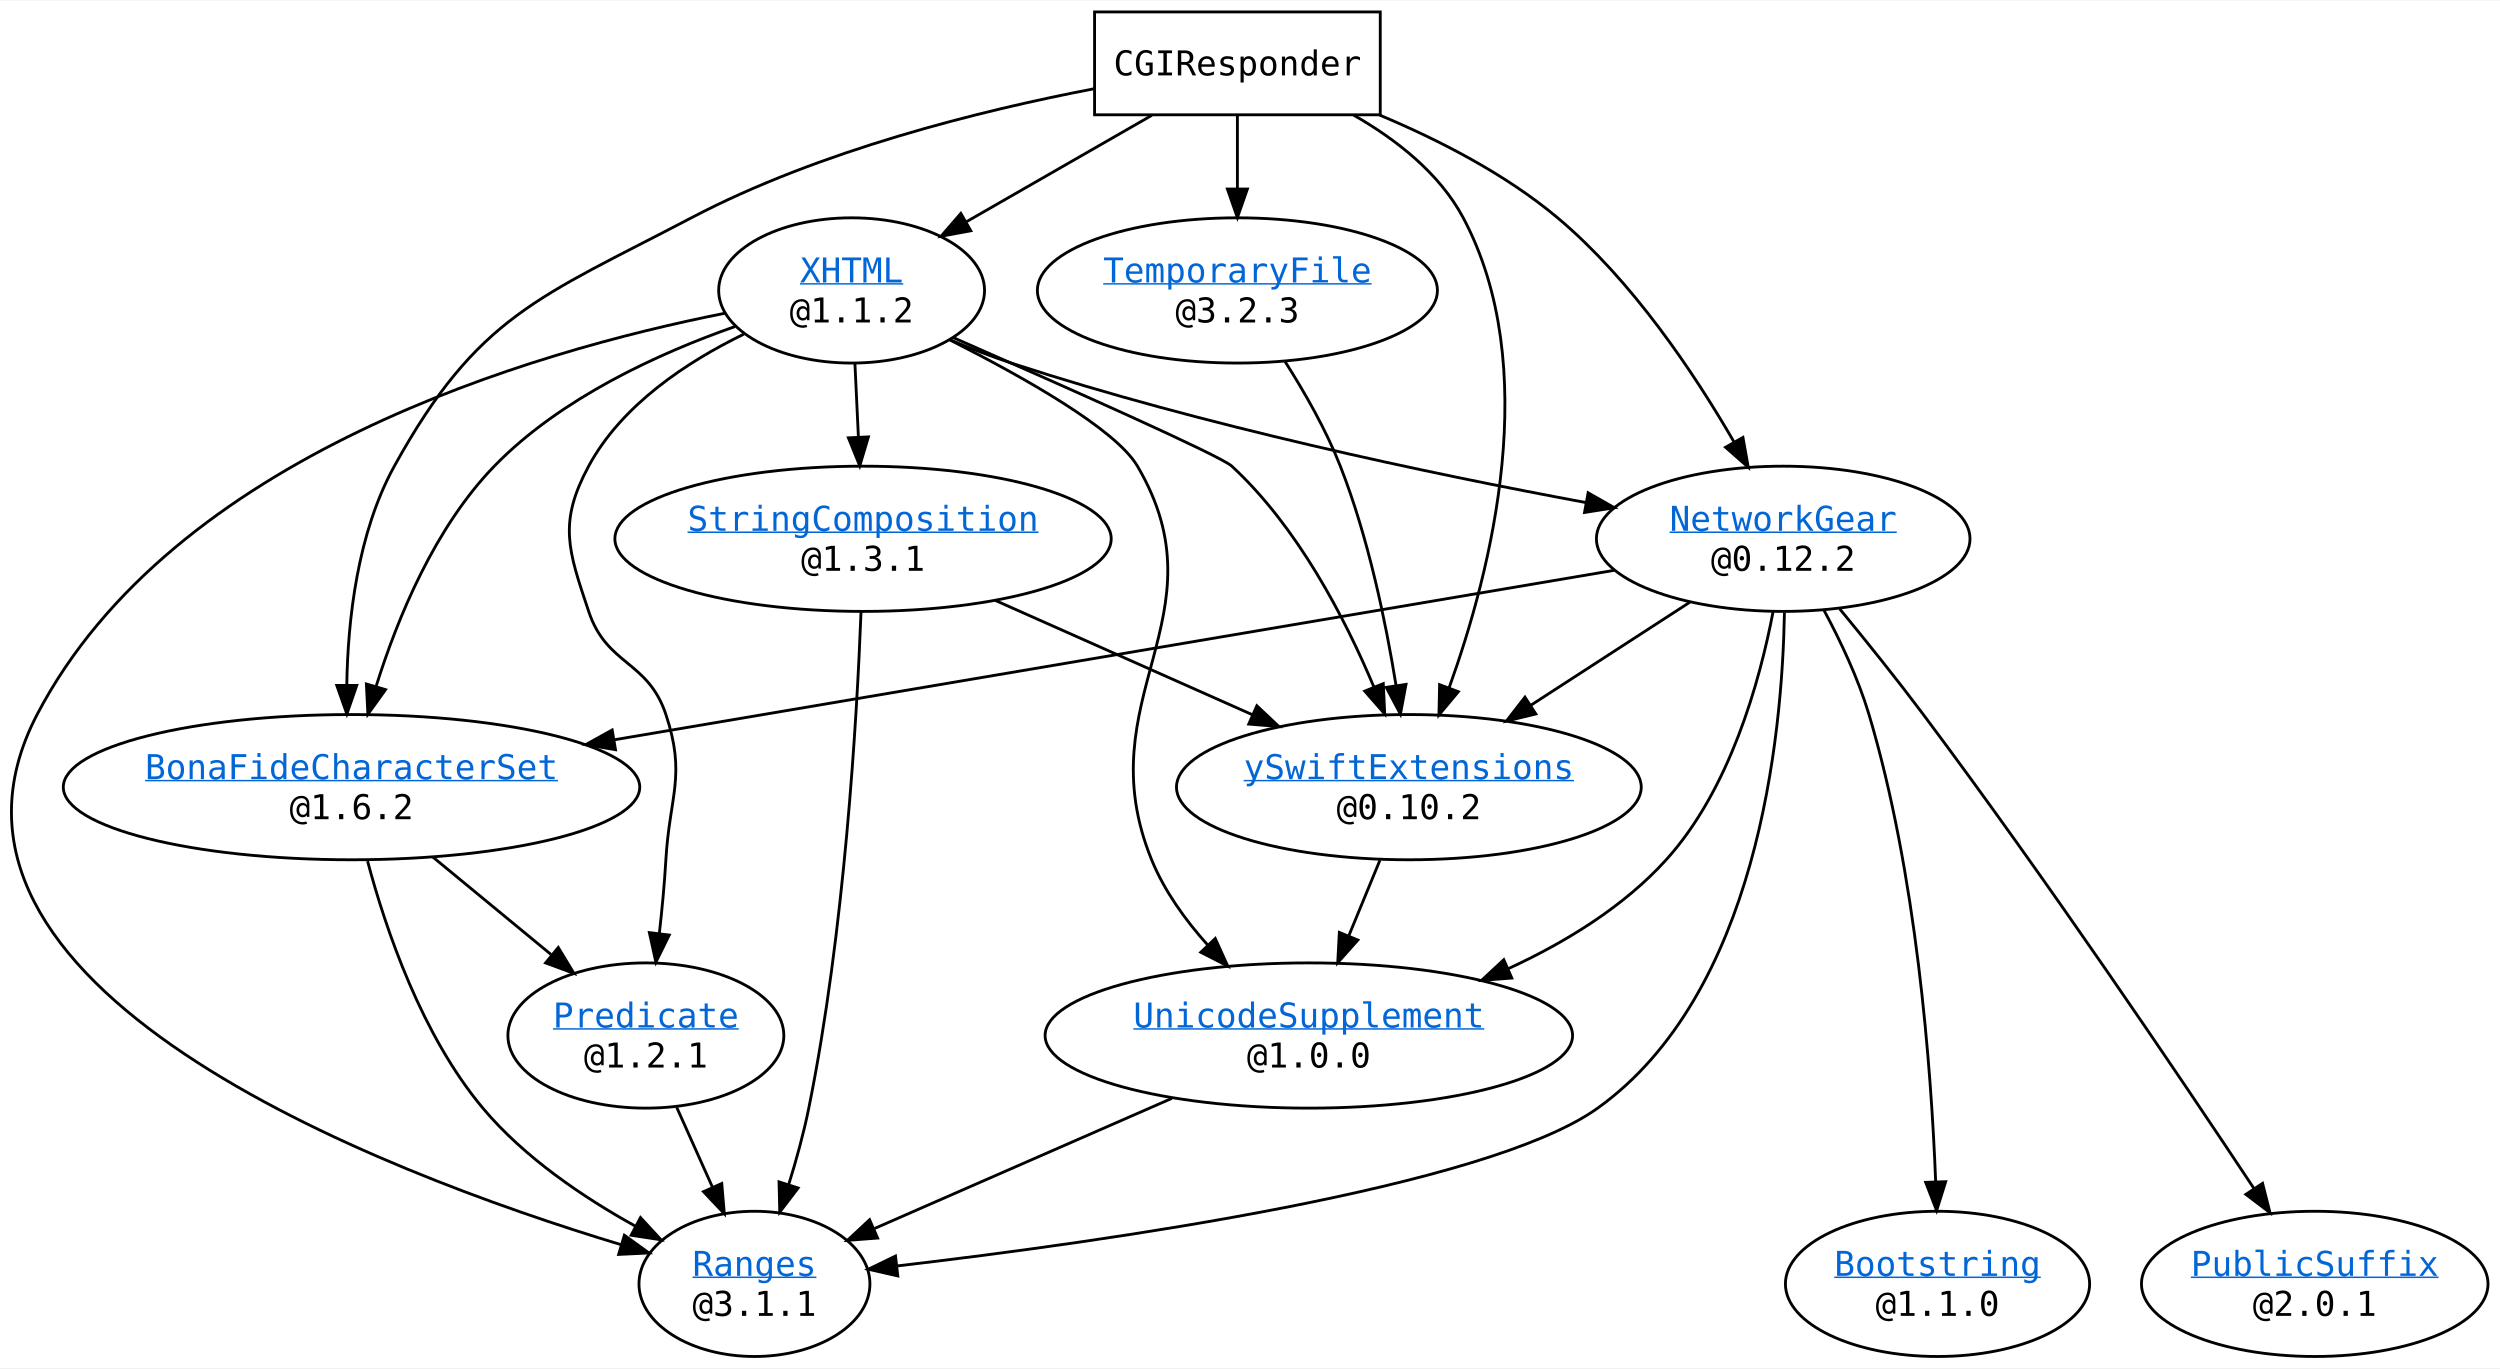
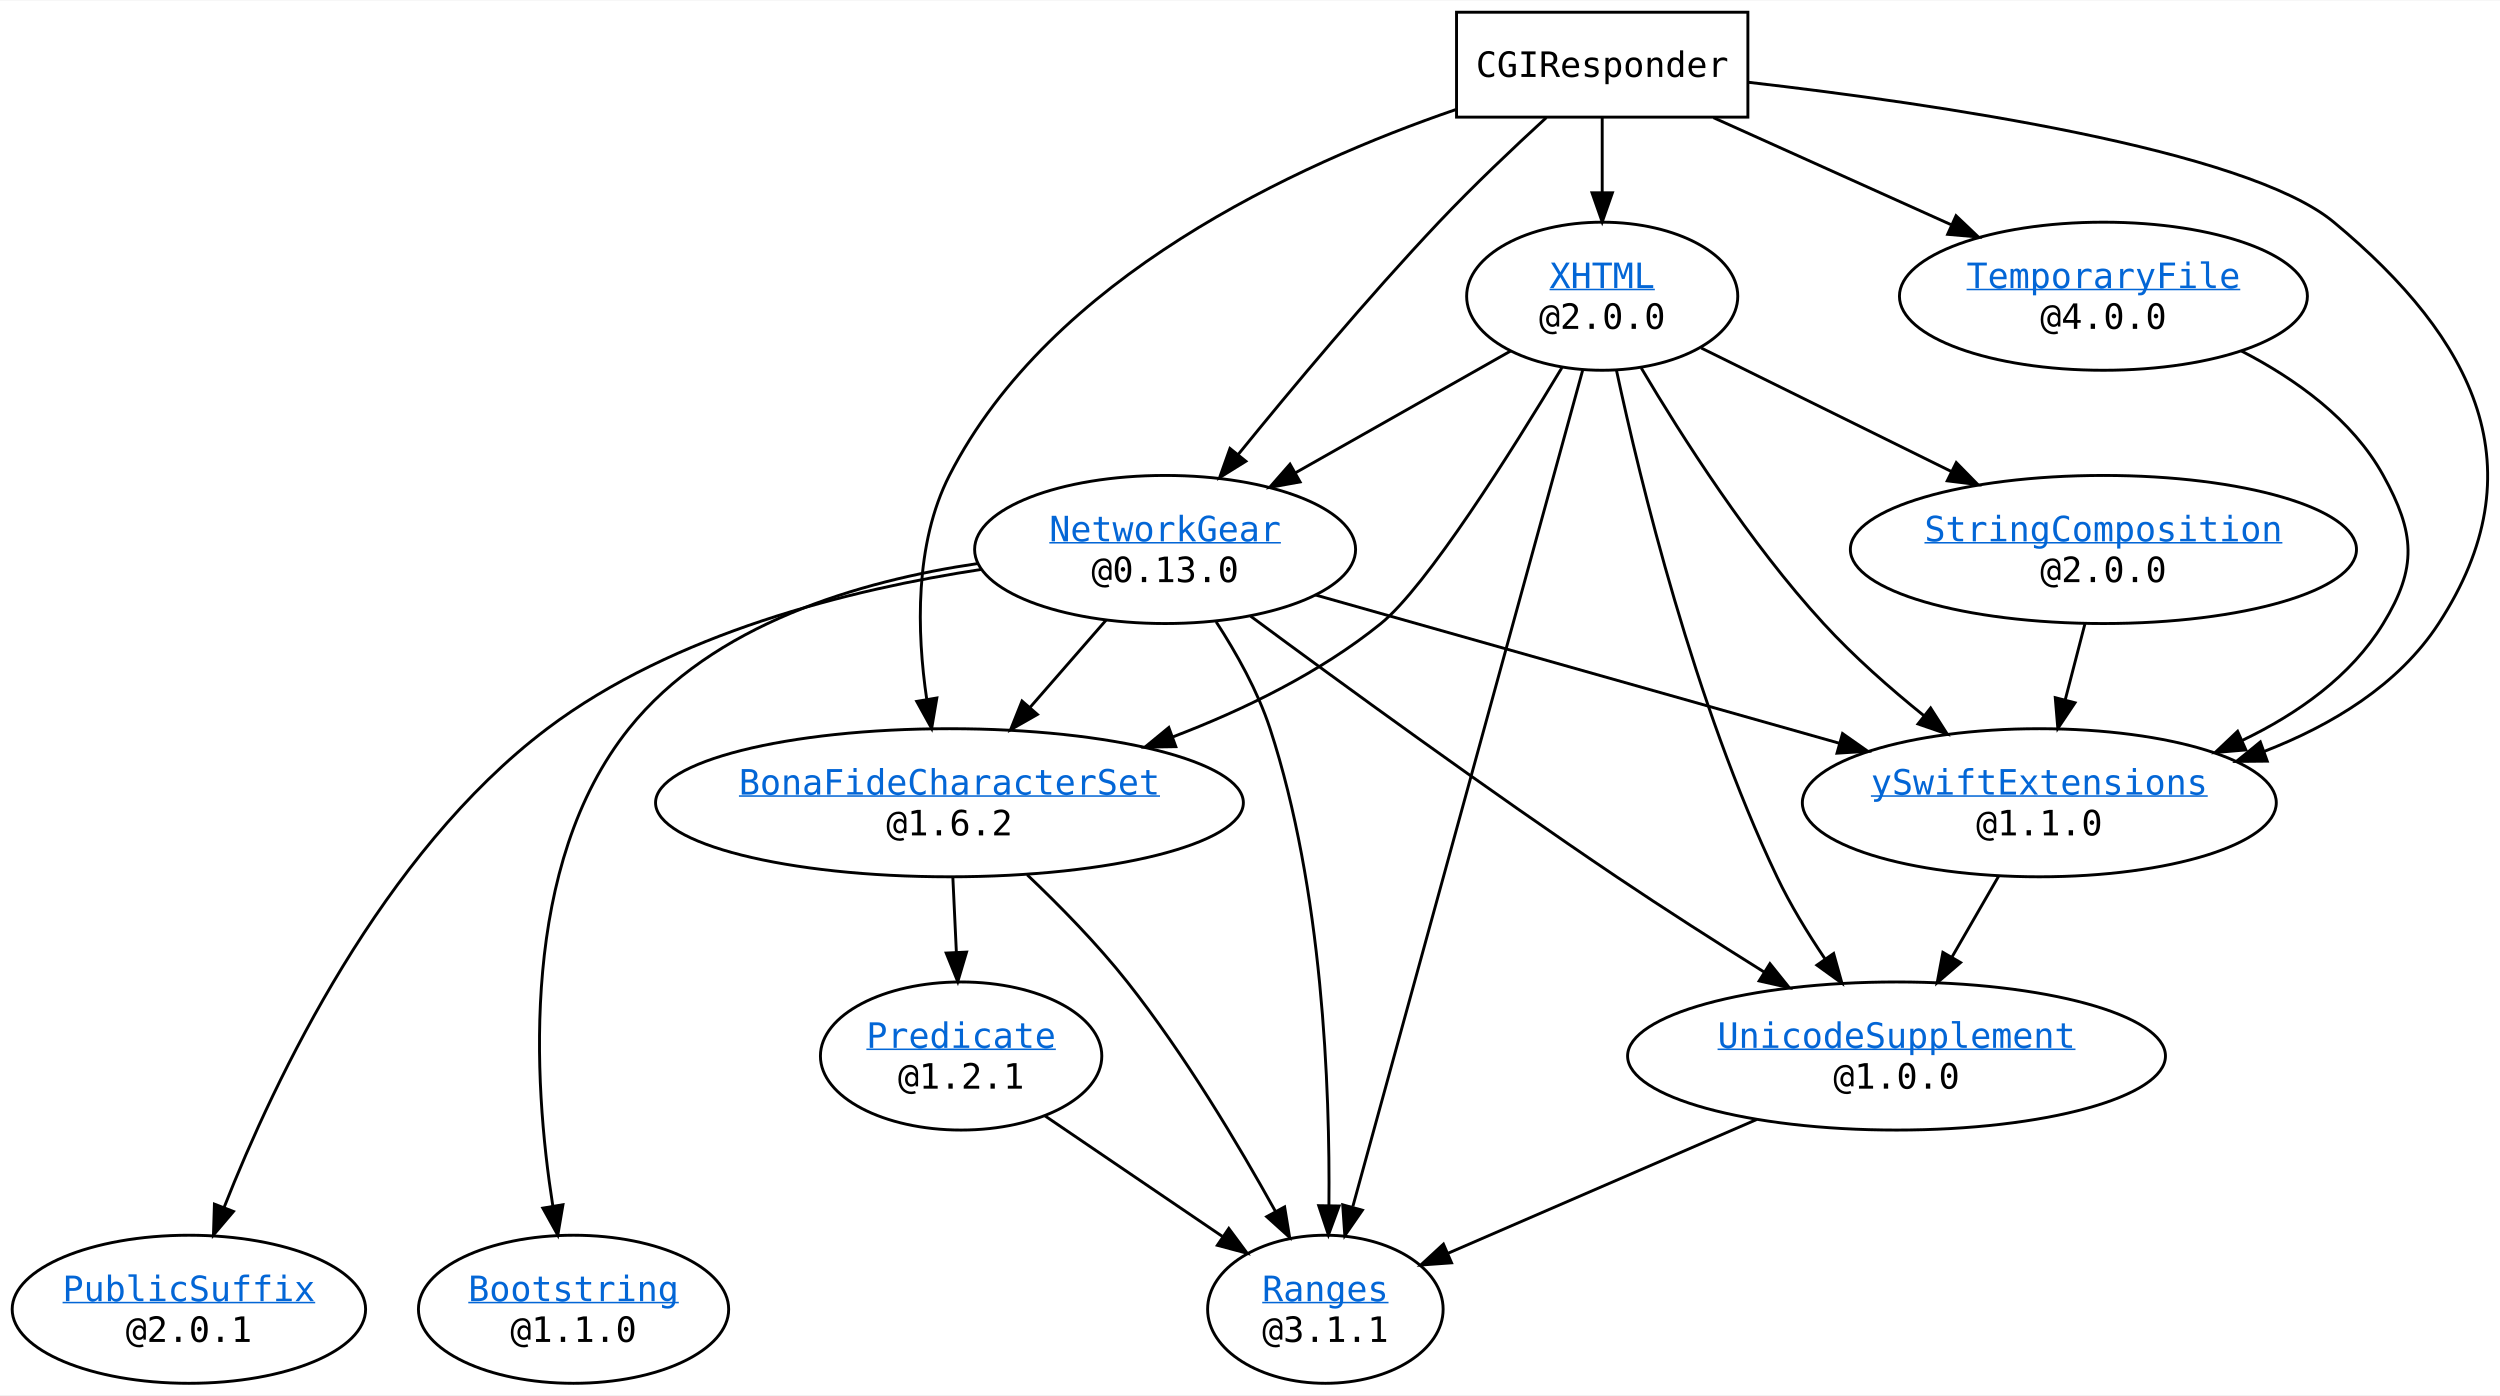
- <svg xmlns="http://www.w3.org/2000/svg" xmlns:xlink="http://www.w3.org/1999/xlink" width="875pt" height="479pt" viewBox="0.00 0.00 874.84 478.56">
+ <svg xmlns="http://www.w3.org/2000/svg" xmlns:xlink="http://www.w3.org/1999/xlink" width="858pt" height="479pt" viewBox="0.00 0.00 857.91 478.56">
  <style>
a.external_repository_anchor {
  fill: #0366d6;
  text-decoration: underline;
}
</style>
  <g id="graph0" class="graph" transform="scale(1 1) rotate(0) translate(4 474.56)">
-     <polygon fill="white" stroke="transparent" points="-4,4 -4,-474.56 870.84,-474.56 870.84,4 -4,4" />
+     <polygon fill="white" stroke="transparent" points="-4,4 -4,-474.56 853.91,-474.56 853.91,4 -4,4" />
    <g id="node1" class="node">
-       <ellipse fill="none" stroke="black" cx="119.01" cy="-199.28" rx="100.86" ry="25.41" />
-       <text text-anchor="middle" x="119.01" y="-202.08" font-family="monospace" font-size="12px">
+       <ellipse fill="none" stroke="black" cx="321.82" cy="-199.28" rx="100.86" ry="25.41" />
+       <text text-anchor="middle" x="321.82" y="-202.08" font-family="monospace" font-size="12px">
        <a href="https://github.com/YOCKOW/SwiftBonaFideCharacterSet.git" xlink:href="https://github.com/YOCKOW/SwiftBonaFideCharacterSet.git" class="external_repository_anchor">BonaFideCharacterSet</a>
      </text>
-       <text text-anchor="middle" x="119.01" y="-188.08" font-family="monospace" font-size="12px">@1.6.2</text>
+       <text text-anchor="middle" x="321.82" y="-188.08" font-family="monospace" font-size="12px">@1.6.2</text>
    </g>
    <g id="node5" class="node">
-       <ellipse fill="none" stroke="black" cx="222.01" cy="-112.37" rx="48.28" ry="25.41" />
-       <text text-anchor="middle" x="222.01" y="-115.17" font-family="monospace" font-size="12px">
+       <ellipse fill="none" stroke="black" cx="325.82" cy="-112.37" rx="48.28" ry="25.41" />
+       <text text-anchor="middle" x="325.82" y="-115.17" font-family="monospace" font-size="12px">
        <a href="https://github.com/YOCKOW/SwiftPredicate.git" xlink:href="https://github.com/YOCKOW/SwiftPredicate.git" class="external_repository_anchor">Predicate</a>
      </text>
-       <text text-anchor="middle" x="222.01" y="-101.17" font-family="monospace" font-size="12px">@1.2.1</text>
+       <text text-anchor="middle" x="325.82" y="-101.17" font-family="monospace" font-size="12px">@1.2.1</text>
    </g>
    <g id="edge1" class="edge">
-       <path fill="none" stroke="black" d="M147.43,-174.85C160.25,-164.28 175.48,-151.73 188.82,-140.73" />
-       <polygon fill="black" stroke="black" points="191.36,-143.18 196.85,-134.11 186.91,-137.77 191.36,-143.18" />
+       <path fill="none" stroke="black" d="M322.98,-173.72C323.36,-165.71 323.78,-156.66 324.19,-148.05" />
+       <polygon fill="black" stroke="black" points="327.69,-148.03 324.67,-137.87 320.7,-147.7 327.69,-148.03" />
    </g>
    <g id="node7" class="node">
-       <ellipse fill="none" stroke="black" cx="260.01" cy="-25.46" rx="40.41" ry="25.41" />
-       <text text-anchor="middle" x="260.01" y="-28.26" font-family="monospace" font-size="12px">
+       <ellipse fill="none" stroke="black" cx="450.82" cy="-25.46" rx="40.41" ry="25.41" />
+       <text text-anchor="middle" x="450.82" y="-28.26" font-family="monospace" font-size="12px">
        <a href="https://github.com/YOCKOW/SwiftRanges.git" xlink:href="https://github.com/YOCKOW/SwiftRanges.git" class="external_repository_anchor">Ranges</a>
      </text>
-       <text text-anchor="middle" x="260.01" y="-14.26" font-family="monospace" font-size="12px">@3.1.1</text>
+       <text text-anchor="middle" x="450.82" y="-14.26" font-family="monospace" font-size="12px">@3.1.1</text>
    </g>
    <g id="edge2" class="edge">
-       <path fill="none" stroke="black" d="M124.62,-173.41C131.07,-149.19 143.64,-112.4 165.01,-86.91 179.42,-69.74 199.97,-55.83 218.28,-45.69" />
-       <polygon fill="black" stroke="black" points="220.13,-48.67 227.32,-40.88 216.85,-42.49 220.13,-48.67" />
+       <path fill="none" stroke="black" d="M348.48,-174.56C359.72,-163.9 372.56,-150.81 382.82,-137.82 402.46,-112.99 420.92,-82.08 433.64,-59.13" />
+       <polygon fill="black" stroke="black" points="436.83,-60.59 438.55,-50.14 430.69,-57.23 436.83,-60.59" />
    </g>
    <g id="node2" class="node">
-       <ellipse fill="none" stroke="black" cx="674.01" cy="-25.46" rx="53.23" ry="25.41" />
-       <text text-anchor="middle" x="674.01" y="-28.26" font-family="monospace" font-size="12px">
+       <ellipse fill="none" stroke="black" cx="192.82" cy="-25.46" rx="53.23" ry="25.41" />
+       <text text-anchor="middle" x="192.82" y="-28.26" font-family="monospace" font-size="12px">
        <a href="https://github.com/YOCKOW/SwiftBootstring.git" xlink:href="https://github.com/YOCKOW/SwiftBootstring.git" class="external_repository_anchor">Bootstring</a>
      </text>
-       <text text-anchor="middle" x="674.01" y="-14.26" font-family="monospace" font-size="12px">@1.1.0</text>
+       <text text-anchor="middle" x="192.82" y="-14.26" font-family="monospace" font-size="12px">@1.1.0</text>
    </g>
    <g id="node3" class="node">
-       <polygon fill="none" stroke="black" points="479,-470.56 379.03,-470.56 379.03,-434.56 479,-434.56 479,-470.56" />
-       <text text-anchor="middle" x="429.01" y="-448.36" font-family="monospace" font-size="12px">CGIResponder</text>
+       <polygon fill="none" stroke="black" points="595.81,-470.56 495.83,-470.56 495.83,-434.56 595.81,-434.56 595.81,-470.56" />
+       <text text-anchor="middle" x="545.82" y="-448.36" font-family="monospace" font-size="12px">CGIResponder</text>
    </g>
    <g id="edge3" class="edge">
-       <path fill="none" stroke="black" d="M378.98,-443.7C339.13,-436.06 282.81,-422.07 238.01,-398.56 184.68,-370.56 163.12,-364.39 134.01,-311.65 121.1,-288.24 117.71,-257.99 117.35,-234.92" />
-       <polygon fill="black" stroke="black" points="120.85,-234.89 117.38,-224.88 113.85,-234.87 120.85,-234.89" />
+       <path fill="none" stroke="black" d="M495.56,-437.15C440.84,-418.37 356.53,-379.64 321.82,-311.65 309.78,-288.05 310.62,-257.81 314.02,-234.8" />
+       <polygon fill="black" stroke="black" points="317.49,-235.23 315.71,-224.78 310.59,-234.06 317.49,-235.23" />
    </g>
    <g id="node4" class="node">
-       <ellipse fill="none" stroke="black" cx="620.01" cy="-286.19" rx="65.37" ry="25.41" />
-       <text text-anchor="middle" x="620.01" y="-288.99" font-family="monospace" font-size="12px">
+       <ellipse fill="none" stroke="black" cx="395.82" cy="-286.19" rx="65.37" ry="25.41" />
+       <text text-anchor="middle" x="395.82" y="-288.99" font-family="monospace" font-size="12px">
        <a href="https://github.com/YOCKOW/SwiftNetworkGear.git" xlink:href="https://github.com/YOCKOW/SwiftNetworkGear.git" class="external_repository_anchor">NetworkGear</a>
      </text>
-       <text text-anchor="middle" x="620.01" y="-274.99" font-family="monospace" font-size="12px">@0.12.2</text>
+       <text text-anchor="middle" x="395.82" y="-274.99" font-family="monospace" font-size="12px">@0.13.0</text>
    </g>
    <g id="edge4" class="edge">
-       <path fill="none" stroke="black" d="M478.78,-434.46C499.44,-425.8 522.8,-413.83 541.01,-398.56 567.11,-376.68 588.79,-344.29 602.8,-320.07" />
-       <polygon fill="black" stroke="black" points="605.92,-321.66 607.78,-311.23 599.82,-318.22 605.92,-321.66" />
+       <path fill="none" stroke="black" d="M526.65,-434.4C515.59,-424.26 501.59,-411.01 489.82,-398.56 465.37,-372.68 439.4,-341.6 420.96,-318.86" />
+       <polygon fill="black" stroke="black" points="423.53,-316.47 414.53,-310.88 418.08,-320.86 423.53,-316.47" />
    </g>
    <g id="node9" class="node">
-       <ellipse fill="none" stroke="black" cx="429.01" cy="-373.1" rx="70" ry="25.41" />
-       <text text-anchor="middle" x="429.01" y="-375.9" font-family="monospace" font-size="12px">
+       <ellipse fill="none" stroke="black" cx="717.82" cy="-373.1" rx="70" ry="25.41" />
+       <text text-anchor="middle" x="717.82" y="-375.9" font-family="monospace" font-size="12px">
        <a href="https://github.com/YOCKOW/SwiftTemporaryFile.git" xlink:href="https://github.com/YOCKOW/SwiftTemporaryFile.git" class="external_repository_anchor">TemporaryFile</a>
      </text>
-       <text text-anchor="middle" x="429.01" y="-361.9" font-family="monospace" font-size="12px">@3.2.3</text>
+       <text text-anchor="middle" x="717.82" y="-361.9" font-family="monospace" font-size="12px">@4.0.0</text>
    </g>
    <g id="edge5" class="edge">
-       <path fill="none" stroke="black" d="M429.01,-434.37C429.01,-426.81 429.01,-417.64 429.01,-408.77" />
-       <polygon fill="black" stroke="black" points="432.51,-408.59 429.01,-398.59 425.51,-408.59 432.51,-408.59" />
+       <path fill="none" stroke="black" d="M583.99,-434.37C607.97,-423.57 639.22,-409.5 665.49,-397.67" />
+       <polygon fill="black" stroke="black" points="667.24,-400.72 674.92,-393.42 664.36,-394.34 667.24,-400.72" />
    </g>
    <g id="node11" class="node">
-       <ellipse fill="none" stroke="black" cx="294.01" cy="-373.1" rx="46.52" ry="25.41" />
-       <text text-anchor="middle" x="294.01" y="-375.9" font-family="monospace" font-size="12px">
+       <ellipse fill="none" stroke="black" cx="545.82" cy="-373.1" rx="46.52" ry="25.41" />
+       <text text-anchor="middle" x="545.82" y="-375.9" font-family="monospace" font-size="12px">
        <a href="https://github.com/YOCKOW/SwiftXHTML.git" xlink:href="https://github.com/YOCKOW/SwiftXHTML.git" class="external_repository_anchor">XHTML</a>
      </text>
-       <text text-anchor="middle" x="294.01" y="-361.9" font-family="monospace" font-size="12px">@1.1.2</text>
+       <text text-anchor="middle" x="545.82" y="-361.9" font-family="monospace" font-size="12px">@2.0.0</text>
    </g>
    <g id="edge6" class="edge">
-       <path fill="none" stroke="black" d="M399.05,-434.37C379.97,-423.42 355.02,-409.1 334.23,-397.17" />
-       <polygon fill="black" stroke="black" points="335.71,-393.99 325.3,-392.05 332.23,-400.06 335.71,-393.99" />
+       <path fill="none" stroke="black" d="M545.82,-434.37C545.82,-426.81 545.82,-417.64 545.82,-408.77" />
+       <polygon fill="black" stroke="black" points="549.32,-408.59 545.82,-398.59 542.32,-408.59 549.32,-408.59" />
    </g>
    <g id="node12" class="node">
-       <ellipse fill="none" stroke="black" cx="489.01" cy="-199.28" rx="81.32" ry="25.41" />
-       <text text-anchor="middle" x="489.01" y="-202.08" font-family="monospace" font-size="12px">
+       <ellipse fill="none" stroke="black" cx="695.82" cy="-199.28" rx="81.32" ry="25.41" />
+       <text text-anchor="middle" x="695.82" y="-202.08" font-family="monospace" font-size="12px">
        <a href="https://github.com/YOCKOW/ySwiftExtensions.git" xlink:href="https://github.com/YOCKOW/ySwiftExtensions.git" class="external_repository_anchor">ySwiftExtensions</a>
      </text>
-       <text text-anchor="middle" x="489.01" y="-188.08" font-family="monospace" font-size="12px">@0.10.2</text>
+       <text text-anchor="middle" x="695.82" y="-188.08" font-family="monospace" font-size="12px">@1.1.0</text>
    </g>
    <g id="edge7" class="edge">
-       <path fill="none" stroke="black" d="M469.7,-434.44C484.53,-425.97 499.7,-414.15 508.01,-398.56 535.83,-346.41 518.04,-275.52 503.13,-234.15" />
-       <polygon fill="black" stroke="black" points="506.32,-232.68 499.54,-224.55 499.77,-235.14 506.32,-232.68" />
+       <path fill="none" stroke="black" d="M596.03,-446.51C660.25,-439.13 766.8,-423.49 796.82,-398.56 845.52,-358.11 867.39,-313.77 832.82,-260.74 819.1,-239.68 796.2,-225.9 773.01,-216.91" />
+       <polygon fill="black" stroke="black" points="774.03,-213.56 763.44,-213.46 771.66,-220.15 774.03,-213.56" />
    </g>
    <g id="edge8" class="edge">
-       <path fill="none" stroke="black" d="M561.07,-275.2C474.71,-260.56 313,-233.16 210.93,-215.86" />
-       <polygon fill="black" stroke="black" points="211.39,-212.38 200.94,-214.16 210.22,-219.29 211.39,-212.38" />
+       <path fill="none" stroke="black" d="M375.6,-261.99C367.56,-252.77 358.19,-242.01 349.54,-232.08" />
+       <polygon fill="black" stroke="black" points="352,-229.58 342.79,-224.34 346.72,-234.18 352,-229.58" />
    </g>
    <g id="edge9" class="edge">
-       <path fill="none" stroke="black" d="M634.24,-261.26C640.04,-250.45 646.26,-237.31 650.01,-224.74 666.66,-169.08 671.79,-101.35 673.36,-61.19" />
-       <polygon fill="black" stroke="black" points="676.86,-61.22 673.7,-51.11 669.86,-60.99 676.86,-61.22" />
+       <path fill="none" stroke="black" d="M331.71,-281.4C290.89,-275.39 240.48,-260.58 211.82,-224.74 174.52,-178.07 178.91,-104.09 185.71,-60.92" />
+       <polygon fill="black" stroke="black" points="189.19,-61.34 187.42,-50.9 182.28,-60.17 189.19,-61.34" />
    </g>
    <g id="node6" class="node">
-       <ellipse fill="none" stroke="black" cx="806.01" cy="-25.46" rx="60.64" ry="25.41" />
-       <text text-anchor="middle" x="806.01" y="-28.26" font-family="monospace" font-size="12px">
+       <ellipse fill="none" stroke="black" cx="60.82" cy="-25.46" rx="60.64" ry="25.41" />
+       <text text-anchor="middle" x="60.82" y="-28.26" font-family="monospace" font-size="12px">
        <a href="https://github.com/YOCKOW/SwiftPublicSuffix.git" xlink:href="https://github.com/YOCKOW/SwiftPublicSuffix.git" class="external_repository_anchor">PublicSuffix</a>
      </text>
-       <text text-anchor="middle" x="806.01" y="-14.26" font-family="monospace" font-size="12px">@2.0.1</text>
+       <text text-anchor="middle" x="60.82" y="-14.26" font-family="monospace" font-size="12px">@2.0.1</text>
    </g>
    <g id="edge10" class="edge">
-       <path fill="none" stroke="black" d="M639.76,-261.69C648.87,-250.63 659.7,-237.17 669.01,-224.74 711.81,-167.6 758.41,-98.56 784.73,-58.86" />
-       <polygon fill="black" stroke="black" points="787.75,-60.64 790.35,-50.37 781.91,-56.78 787.75,-60.64" />
+       <path fill="none" stroke="black" d="M332.95,-279.38C287.68,-272.5 227.2,-257.48 183.82,-224.74 127.16,-181.96 90.44,-104.83 72.9,-60.43" />
+       <polygon fill="black" stroke="black" points="76.11,-59.02 69.25,-50.95 69.58,-61.54 76.11,-59.02" />
    </g>
    <g id="edge11" class="edge">
-       <path fill="none" stroke="black" d="M620.44,-260.44C619.68,-216.79 610.99,-126.97 555.01,-86.91 516.29,-59.2 383.28,-40.31 309.79,-31.72" />
-       <polygon fill="black" stroke="black" points="310.17,-28.24 299.84,-30.58 309.37,-35.2 310.17,-28.24" />
+       <path fill="none" stroke="black" d="M413.33,-261.38C420.27,-250.7 427.6,-237.62 431.82,-224.74 449.89,-169.52 452.43,-101.39 452.04,-61.07" />
+       <polygon fill="black" stroke="black" points="455.53,-60.9 451.87,-50.96 448.53,-61.01 455.53,-60.9" />
    </g>
    <g id="node10" class="node">
-       <ellipse fill="none" stroke="black" cx="454.01" cy="-112.37" rx="92.29" ry="25.41" />
-       <text text-anchor="middle" x="454.01" y="-115.17" font-family="monospace" font-size="12px">
+       <ellipse fill="none" stroke="black" cx="646.82" cy="-112.37" rx="92.29" ry="25.41" />
+       <text text-anchor="middle" x="646.82" y="-115.17" font-family="monospace" font-size="12px">
        <a href="https://github.com/YOCKOW/SwiftUnicodeSupplement.git" xlink:href="https://github.com/YOCKOW/SwiftUnicodeSupplement.git" class="external_repository_anchor">UnicodeSupplement</a>
      </text>
-       <text text-anchor="middle" x="454.01" y="-101.17" font-family="monospace" font-size="12px">@1.0.0</text>
+       <text text-anchor="middle" x="646.82" y="-101.17" font-family="monospace" font-size="12px">@1.0.0</text>
    </g>
    <g id="edge12" class="edge">
-       <path fill="none" stroke="black" d="M616.47,-260.72C611.77,-236.11 601.3,-198.4 579.01,-173.82 564.13,-157.4 543.81,-144.98 523.88,-135.8" />
-       <polygon fill="black" stroke="black" points="525.03,-132.48 514.47,-131.68 522.23,-138.9 525.03,-132.48" />
+       <path fill="none" stroke="black" d="M425.16,-263.3C456.05,-240.44 506.29,-203.8 550.82,-173.82 567.09,-162.87 585.22,-151.29 601.31,-141.23" />
+       <polygon fill="black" stroke="black" points="603.38,-144.07 610.01,-135.82 599.68,-138.13 603.38,-144.07" />
    </g>
    <g id="edge13" class="edge">
-       <path fill="none" stroke="black" d="M587.3,-263.98C570.49,-253.09 549.81,-239.69 531.76,-227.99" />
-       <polygon fill="black" stroke="black" points="533.44,-224.9 523.14,-222.4 529.63,-230.78 533.44,-224.9" />
+       <path fill="none" stroke="black" d="M447.39,-270.59C497.1,-256.53 572.61,-235.15 627.34,-219.66" />
+       <polygon fill="black" stroke="black" points="628.29,-223.03 636.96,-216.94 626.39,-216.29 628.29,-223.03" />
    </g>
    <g id="edge14" class="edge">
-       <path fill="none" stroke="black" d="M232.8,-87.26C236.68,-78.6 241.12,-68.68 245.27,-59.4" />
-       <polygon fill="black" stroke="black" points="248.57,-60.59 249.46,-50.03 242.18,-57.73 248.57,-60.59" />
+       <path fill="none" stroke="black" d="M354.5,-91.89C372.63,-79.57 396.18,-63.57 415.46,-50.47" />
+       <polygon fill="black" stroke="black" points="417.68,-53.2 423.99,-44.68 413.75,-47.41 417.68,-53.2" />
    </g>
    <g id="node8" class="node">
-       <ellipse fill="none" stroke="black" cx="298.01" cy="-286.19" rx="86.84" ry="25.41" />
-       <text text-anchor="middle" x="298.01" y="-288.99" font-family="monospace" font-size="12px">
+       <ellipse fill="none" stroke="black" cx="717.82" cy="-286.19" rx="86.84" ry="25.41" />
+       <text text-anchor="middle" x="717.82" y="-288.99" font-family="monospace" font-size="12px">
        <a href="https://github.com/YOCKOW/SwiftStringComposition.git" xlink:href="https://github.com/YOCKOW/SwiftStringComposition.git" class="external_repository_anchor">StringComposition</a>
      </text>
-       <text text-anchor="middle" x="298.01" y="-274.99" font-family="monospace" font-size="12px">@1.3.1</text>
+       <text text-anchor="middle" x="717.82" y="-274.99" font-family="monospace" font-size="12px">@2.0.0</text>
    </g>
    <g id="edge15" class="edge">
-       <path fill="none" stroke="black" d="M297.3,-260.53C295.85,-222.79 291.52,-148.59 279.01,-86.91 277.24,-78.15 274.68,-68.87 272.01,-60.27" />
-       <polygon fill="black" stroke="black" points="275.28,-59 268.86,-50.57 268.62,-61.16 275.28,-59" />
+       <path fill="none" stroke="black" d="M711.46,-260.63C709.36,-252.53 706.99,-243.37 704.73,-234.68" />
+       <polygon fill="black" stroke="black" points="708.07,-233.59 702.17,-224.78 701.29,-235.34 708.07,-233.59" />
    </g>
    <g id="edge16" class="edge">
-       <path fill="none" stroke="black" d="M344.25,-264.64C371.33,-252.6 405.69,-237.32 434.13,-224.68" />
-       <polygon fill="black" stroke="black" points="435.82,-227.76 443.53,-220.5 432.98,-221.36 435.82,-227.76" />
+       <path fill="none" stroke="black" d="M765.16,-354.31C783.8,-344.69 803.26,-330.79 813.82,-311.65 824.76,-291.84 825.62,-280.04 813.82,-260.74 802.78,-242.68 784.45,-229.79 765.49,-220.69" />
+       <polygon fill="black" stroke="black" points="766.71,-217.41 756.16,-216.52 763.86,-223.8 766.71,-217.41" />
    </g>
    <g id="edge17" class="edge">
-       <path fill="none" stroke="black" d="M445.62,-348.32C452.49,-337.54 460.01,-324.38 465.01,-311.65 474.76,-286.86 480.9,-257.33 484.52,-234.91" />
-       <polygon fill="black" stroke="black" points="488.01,-235.25 486.06,-224.84 481.09,-234.2 488.01,-235.25" />
+       <path fill="none" stroke="black" d="M598.87,-90.6C566.42,-76.54 523.95,-58.14 492.83,-44.65" />
+       <polygon fill="black" stroke="black" points="494.12,-41.4 483.55,-40.64 491.34,-47.82 494.12,-41.4" />
    </g>
    <g id="edge18" class="edge">
-       <path fill="none" stroke="black" d="M406.06,-90.38C374.17,-76.42 332.67,-58.26 302.07,-44.86" />
-       <polygon fill="black" stroke="black" points="303.11,-41.5 292.54,-40.69 300.3,-47.91 303.11,-41.5" />
+       <path fill="none" stroke="black" d="M532,-348.59C514.74,-319.85 485.57,-273.46 469.82,-260.74 449.05,-243.94 422.98,-231.23 398.54,-221.91" />
+       <polygon fill="black" stroke="black" points="399.5,-218.53 388.9,-218.37 397.09,-225.1 399.5,-218.53" />
    </g>
    <g id="edge19" class="edge">
-       <path fill="none" stroke="black" d="M253.31,-360.51C226.46,-351.09 192.12,-335.42 169.01,-311.65 148.21,-290.24 135.16,-258.67 127.63,-234.6" />
-       <polygon fill="black" stroke="black" points="130.92,-233.4 124.74,-224.8 124.21,-235.38 130.92,-233.4" />
+       <path fill="none" stroke="black" d="M514.38,-354.3C492.97,-342.19 464.32,-325.97 440.55,-312.51" />
+       <polygon fill="black" stroke="black" points="442.13,-309.38 431.7,-307.5 438.68,-315.47 442.13,-309.38" />
    </g>
    <g id="edge20" class="edge">
-       <path fill="none" stroke="black" d="M328.57,-355.79C335.57,-352.83 342.96,-349.95 350.01,-347.65 416.96,-325.76 495.79,-309.11 550.93,-298.88" />
-       <polygon fill="black" stroke="black" points="551.74,-302.29 560.94,-297.05 550.48,-295.41 551.74,-302.29" />
+       <path fill="none" stroke="black" d="M539.14,-347.8C522.55,-287.43 479.43,-130.53 460.25,-60.76" />
+       <polygon fill="black" stroke="black" points="463.52,-59.45 457.49,-50.73 456.77,-61.3 463.52,-59.45" />
    </g>
    <g id="edge21" class="edge">
-       <path fill="none" stroke="black" d="M256.25,-357.79C236.27,-348.05 213.54,-333.01 202.01,-311.65 191.27,-291.73 194.86,-282.2 202.01,-260.74 208.34,-241.76 222.69,-243.71 229.01,-224.74 236.17,-203.27 230.32,-196.41 229.01,-173.82 228.53,-165.42 227.67,-156.4 226.71,-147.96" />
-       <polygon fill="black" stroke="black" points="230.19,-147.53 225.52,-138.02 223.24,-148.37 230.19,-147.53" />
+       <path fill="none" stroke="black" d="M579.8,-355.33C604.26,-343.26 637.7,-326.75 665.53,-313" />
+       <polygon fill="black" stroke="black" points="667.32,-316.02 674.74,-308.46 664.22,-309.75 667.32,-316.02" />
    </g>
    <g id="edge22" class="edge">
-       <path fill="none" stroke="black" d="M249.78,-365.14C182.26,-351.76 56.36,-315.32 9.01,-224.74 -40.72,-129.58 127.84,-65.06 213.33,-39.17" />
-       <polygon fill="black" stroke="black" points="214.49,-42.48 223.08,-36.28 212.49,-35.77 214.49,-42.48" />
+       <path fill="none" stroke="black" d="M550.7,-347.74C558.91,-309.44 577.42,-233.4 605.82,-173.82 610.36,-164.29 616.29,-154.57 622.22,-145.78" />
+       <polygon fill="black" stroke="black" points="625.24,-147.56 628.09,-137.35 619.5,-143.55 625.24,-147.56" />
    </g>
    <g id="edge23" class="edge">
-       <path fill="none" stroke="black" d="M295.17,-347.54C295.55,-339.53 295.98,-330.48 296.38,-321.88" />
-       <polygon fill="black" stroke="black" points="299.89,-321.85 296.86,-311.7 292.89,-321.52 299.89,-321.85" />
+       <path fill="none" stroke="black" d="M559.19,-348.51C573.15,-324.94 596.5,-288.33 621.82,-260.74 632.12,-249.51 644.55,-238.56 656.25,-229.13" />
+       <polygon fill="black" stroke="black" points="658.52,-231.8 664.21,-222.87 654.19,-226.31 658.52,-231.8" />
    </g>
    <g id="edge24" class="edge">
-       <path fill="none" stroke="black" d="M328.33,-355.81C354.17,-342.77 386.4,-324.59 394.01,-311.65 425.09,-258.81 375.87,-230.58 399.01,-173.82 403.45,-162.95 410.76,-152.79 418.63,-144.02" />
-       <polygon fill="black" stroke="black" points="421.26,-146.33 425.63,-136.68 416.2,-141.5 421.26,-146.33" />
-     </g>
-     <g id="edge25" class="edge">
-       <path fill="none" stroke="black" d="M329.65,-356.56C367.71,-339.87 423.12,-315.24 427.01,-311.65 450.04,-290.42 466.55,-258.64 476.72,-234.45" />
-       <polygon fill="black" stroke="black" points="480.06,-235.51 480.56,-224.93 473.57,-232.89 480.06,-235.51" />
-     </g>
-     <g id="edge26" class="edge">
-       <path fill="none" stroke="black" d="M478.89,-173.72C475.48,-165.45 471.61,-156.06 467.96,-147.2" />
-       <polygon fill="black" stroke="black" points="471.16,-145.78 464.12,-137.87 464.69,-148.45 471.16,-145.78" />
+       <path fill="none" stroke="black" d="M681.91,-174.17C676.89,-165.48 671.14,-155.51 665.77,-146.2" />
+       <polygon fill="black" stroke="black" points="668.8,-144.44 660.77,-137.53 662.73,-147.94 668.8,-144.44" />
    </g>
  </g>
</svg>
